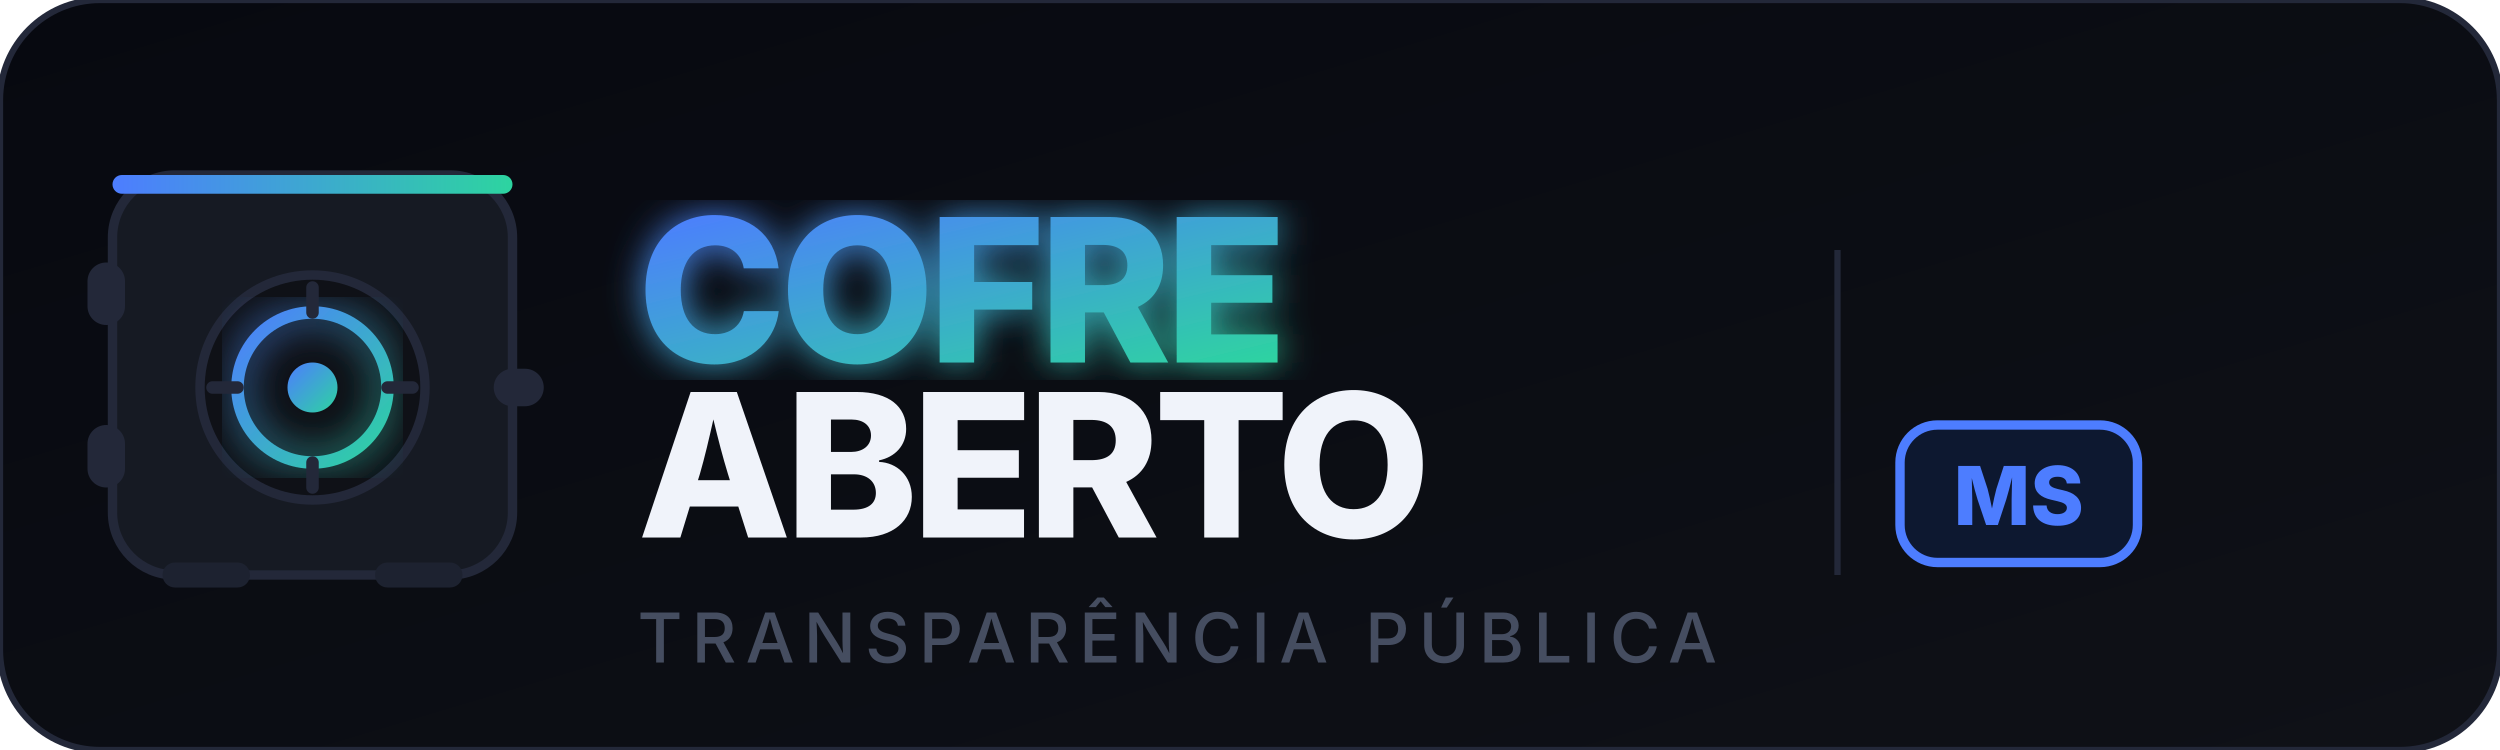
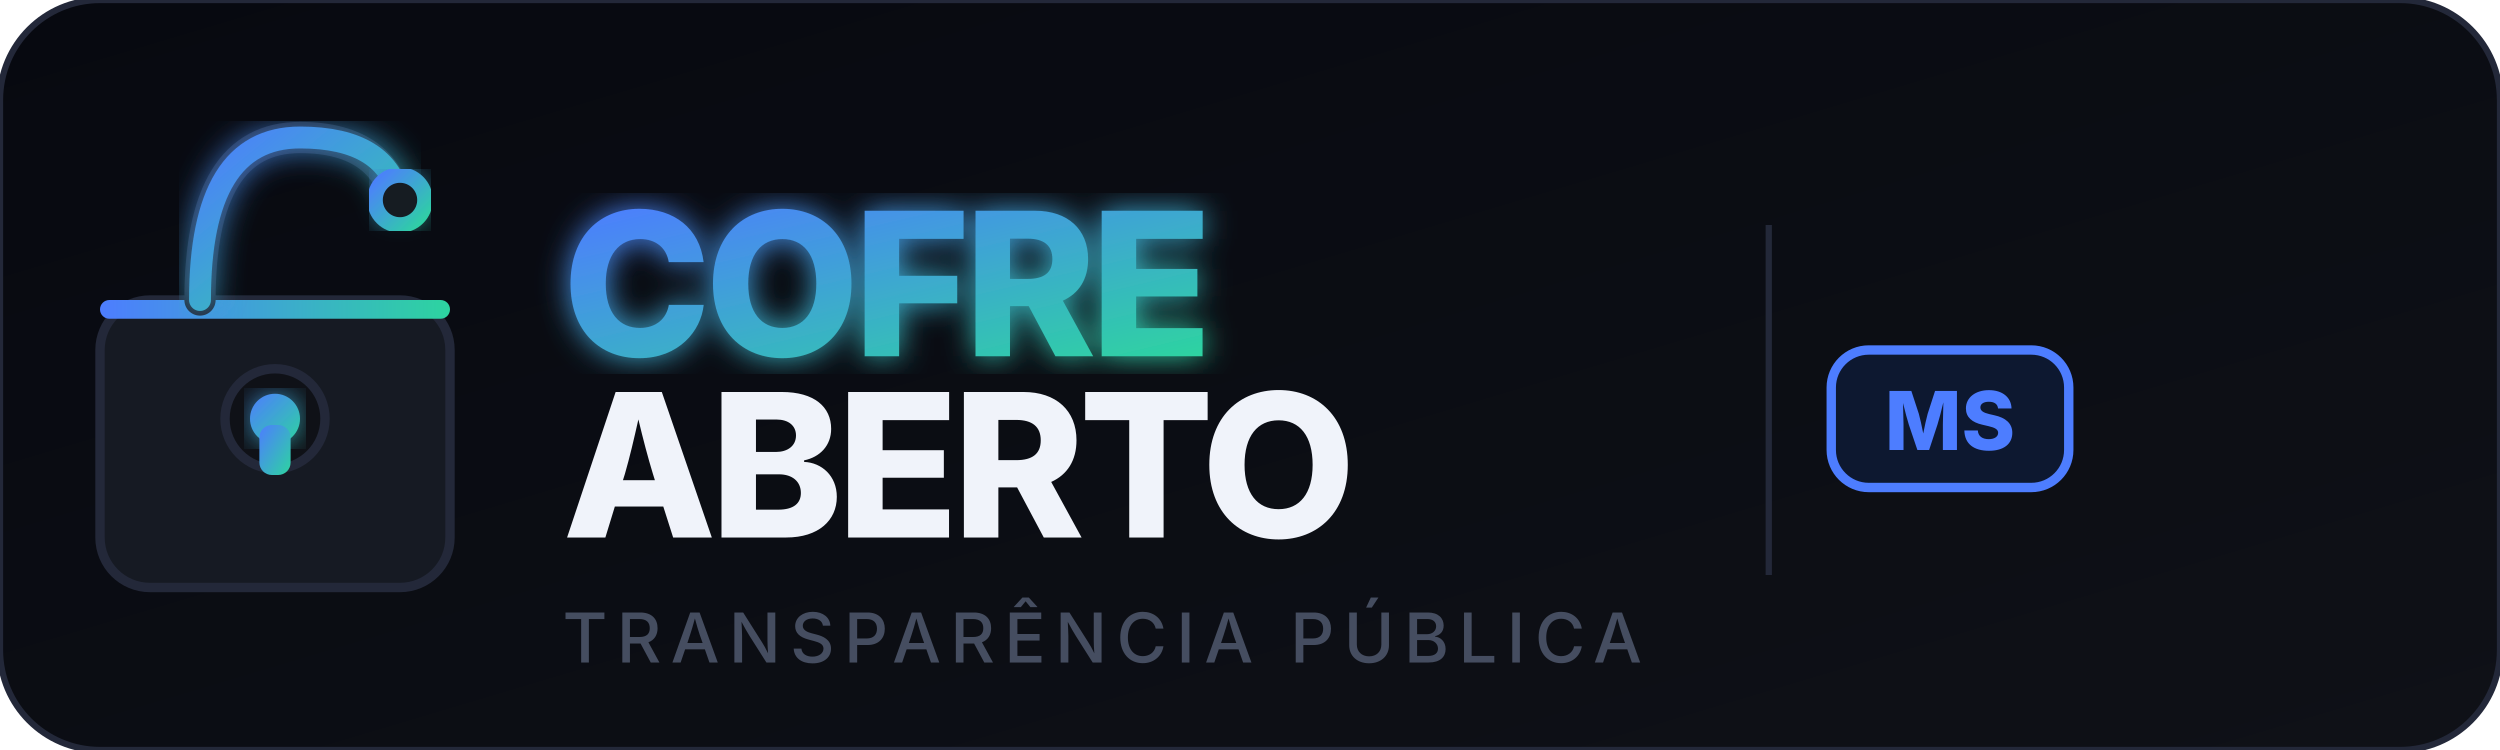
<svg xmlns="http://www.w3.org/2000/svg" viewBox="0 0 400 120" width="400" height="120">
  <defs>
    <linearGradient id="bg" x1="0%" y1="0%" x2="100%" y2="100%">
      <stop offset="0%" style="stop-color:#070910" />
      <stop offset="100%" style="stop-color:#0f1117" />
    </linearGradient>
    <linearGradient id="accent" x1="0%" y1="0%" x2="100%" y2="100%">
      <stop offset="0%" style="stop-color:#4d7dff" />
      <stop offset="100%" style="stop-color:#2dd4a0" />
    </linearGradient>
    <linearGradient id="accentH" x1="0%" y1="0%" x2="100%" y2="0%">
      <stop offset="0%" style="stop-color:#4d7dff" />
      <stop offset="100%" style="stop-color:#2dd4a0" />
    </linearGradient>
    <filter id="glow">
-       <feGaussianBlur stdDeviation="3" result="blur" />
+       <feGaussianBlur stdDeviation="2.5" result="blur" />
      <feMerge>
        <feMergeNode in="blur" />
        <feMergeNode in="SourceGraphic" />
      </feMerge>
    </filter>
  </defs>
  <rect width="400" height="120" rx="16" fill="url(#bg)" />
  <rect width="400" height="120" rx="16" fill="none" stroke="#232839" stroke-width="1" />
-   <rect x="18" y="28" width="64" height="64" rx="10" fill="#161a23" stroke="#232839" stroke-width="1.5" />
-   <rect x="18" y="28" width="64" height="3" rx="1.5" fill="url(#accentH)" />
-   <rect x="14" y="42" width="6" height="10" rx="3" fill="#232839" />
-   <rect x="14" y="68" width="6" height="10" rx="3" fill="#232839" />
-   <circle cx="50" cy="62" r="18" fill="#0f1117" stroke="#232839" stroke-width="1.5" />
-   <circle cx="50" cy="62" r="12" fill="none" stroke="url(#accent)" stroke-width="2" filter="url(#glow)" />
-   <circle cx="50" cy="62" r="4" fill="url(#accent)" />
-   <line x1="50" y1="46" x2="50" y2="50" stroke="#232839" stroke-width="2" stroke-linecap="round" />
-   <line x1="50" y1="74" x2="50" y2="78" stroke="#232839" stroke-width="2" stroke-linecap="round" />
-   <line x1="34" y1="62" x2="38" y2="62" stroke="#232839" stroke-width="2" stroke-linecap="round" />
-   <line x1="62" y1="62" x2="66" y2="62" stroke="#232839" stroke-width="2" stroke-linecap="round" />
-   <rect x="79" y="59" width="8" height="6" rx="3" fill="#232839" />
-   <rect x="26" y="90" width="14" height="4" rx="2" fill="#1d2230" />
-   <rect x="60" y="90" width="14" height="4" rx="2" fill="#1d2230" />
-   <text x="102" y="58" font-family="'Sora', 'Inter', system-ui, sans-serif" font-weight="800" font-size="32" letter-spacing="-1" fill="url(#accent)" filter="url(#glow)">COFRE</text>
-   <text x="102" y="86" font-family="'Sora', 'Inter', system-ui, sans-serif" font-weight="800" font-size="32" letter-spacing="-1" fill="#f0f3fa">ABERTO</text>
-   <rect x="304" y="68" width="38" height="22" rx="6" fill="#0d1830" stroke="#4d7dff" stroke-width="1.5" />
-   <text x="323" y="84" font-family="'Sora', 'Inter', system-ui, sans-serif" font-weight="800" font-size="13" text-anchor="middle" fill="#4d7dff">MS</text>
-   <line x1="294" y1="40" x2="294" y2="92" stroke="#232839" stroke-width="1" />
-   <text x="102" y="106" font-family="'Inter', system-ui, sans-serif" font-weight="500" font-size="11" letter-spacing="1.5" fill="#454d60">TRANSPARÊNCIA PÚBLICA</text>
+   <rect x="16" y="48" width="56" height="46" rx="8" fill="#161a23" stroke="#232839" stroke-width="1.5" />
+   <rect x="16" y="48" width="56" height="3" rx="1.5" fill="url(#accentH)" />
+   <path d="M 32 48 Q 32 22 48 22 Q 62 22 64 34" fill="none" stroke="#232839" stroke-width="5" stroke-linecap="round" />
+   <path d="M 32 48 Q 32 22 48 22 Q 62 22 64 32" fill="none" stroke="url(#accent)" stroke-width="3.5" stroke-linecap="round" filter="url(#glow)" />
+   <circle cx="64" cy="32" r="4" fill="#161a23" stroke="url(#accent)" stroke-width="2.5" filter="url(#glow)" />
+   <circle cx="44" cy="67" r="8" fill="#0f1117" stroke="#232839" stroke-width="1.5" />
+   <circle cx="44" cy="67" r="4" fill="url(#accent)" filter="url(#glow)" />
+   <rect x="41.5" y="68" width="5" height="8" rx="2" fill="url(#accent)" />
+   <text x="90" y="57" font-family="'Sora','Inter',system-ui,sans-serif" font-weight="800" font-size="32" letter-spacing="-1" fill="url(#accent)" filter="url(#glow)">COFRE</text>
+   <text x="90" y="86" font-family="'Sora','Inter',system-ui,sans-serif" font-weight="800" font-size="32" letter-spacing="-1" fill="#f0f3fa">ABERTO</text>
+   <line x1="283" y1="36" x2="283" y2="92" stroke="#232839" stroke-width="1" />
+   <rect x="293" y="56" width="38" height="22" rx="6" fill="#0d1830" stroke="#4d7dff" stroke-width="1.5" />
+   <text x="312" y="72" font-family="'Sora','Inter',system-ui,sans-serif" font-weight="800" font-size="13" text-anchor="middle" fill="#4d7dff">MS</text>
+   <text x="90" y="106" font-family="'Inter',system-ui,sans-serif" font-weight="500" font-size="11" letter-spacing="1.5" fill="#454d60">TRANSPARÊNCIA PÚBLICA</text>
</svg>
